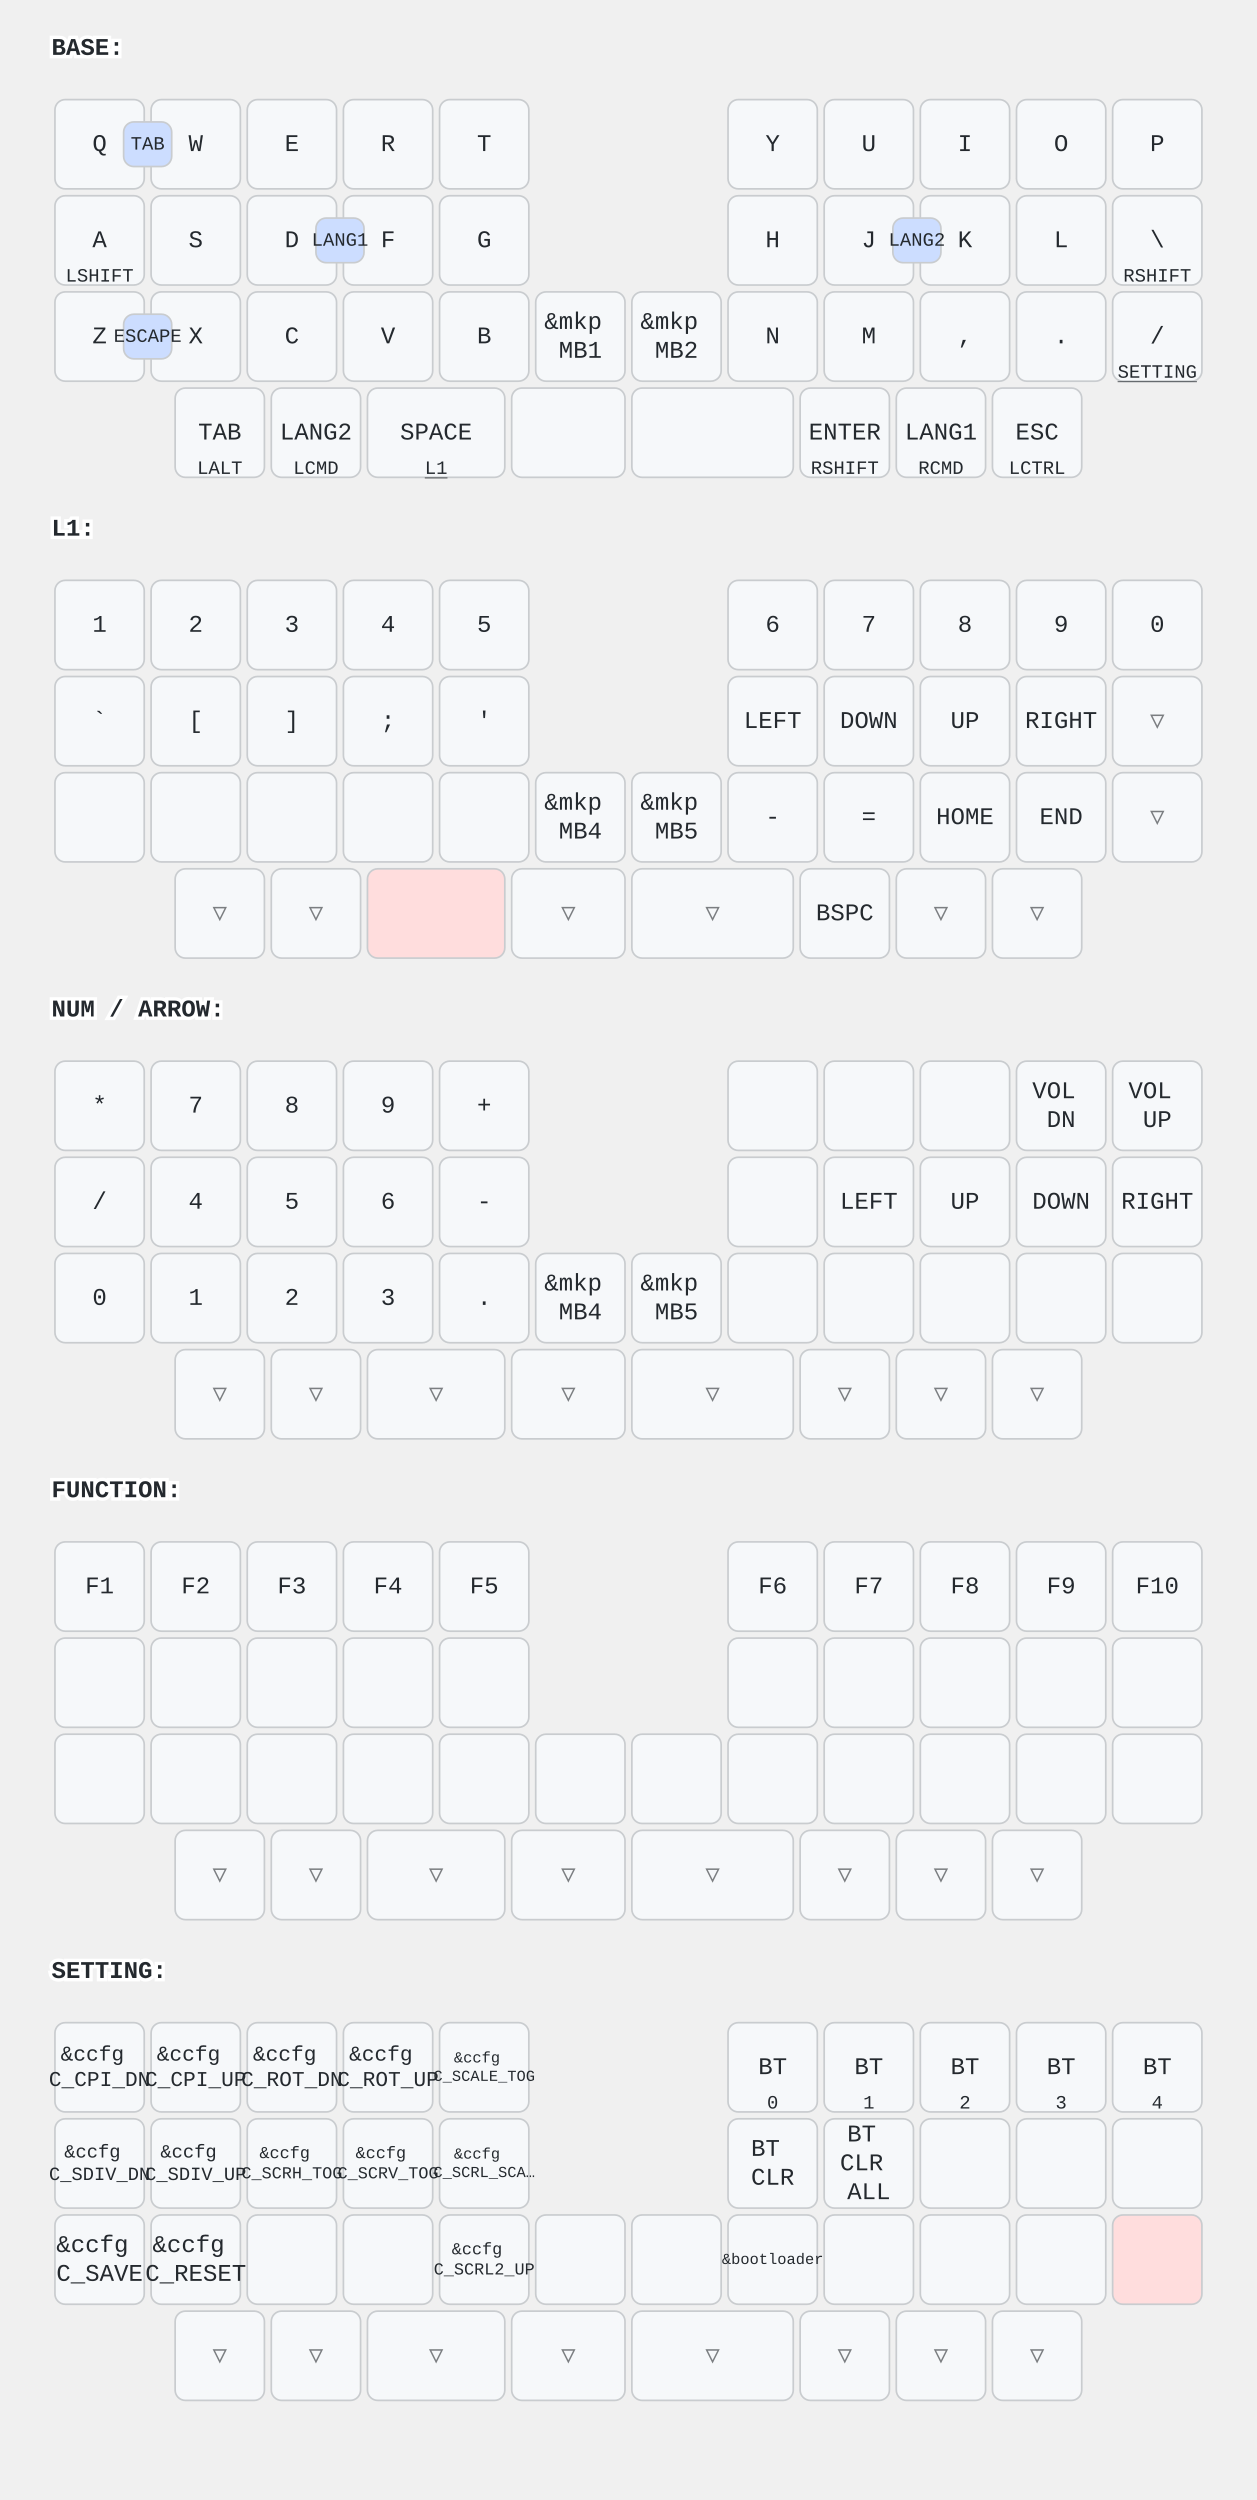
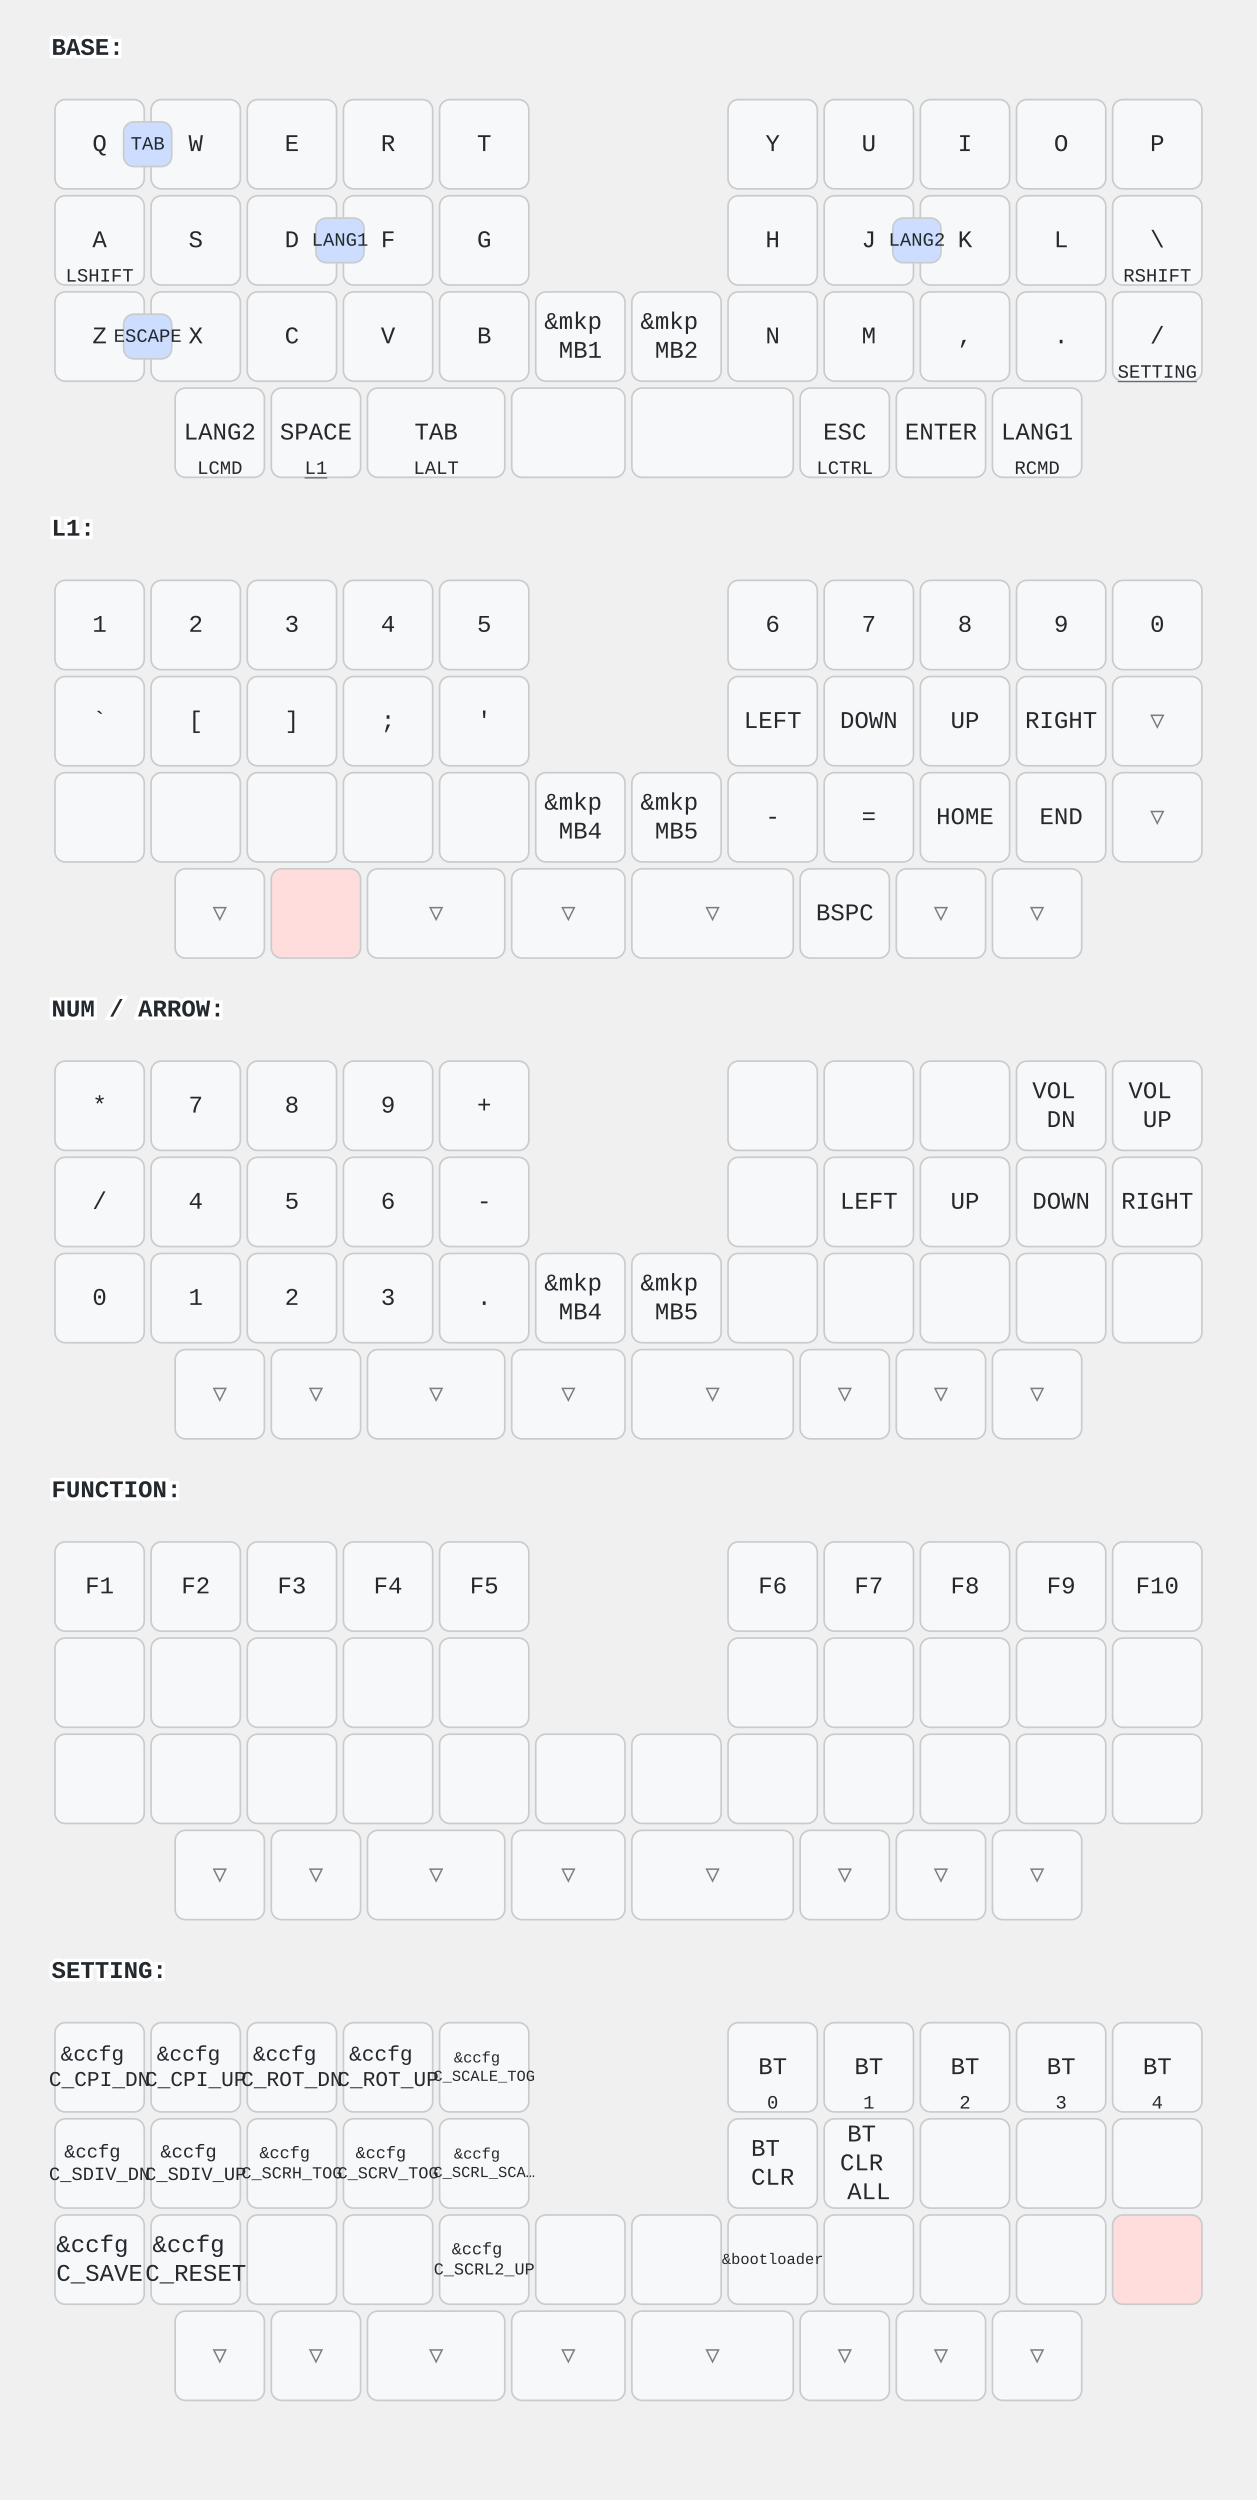
<svg xmlns="http://www.w3.org/2000/svg" width="732" height="1456" viewBox="0 0 732 1456" class="keymap">
  <style>/* inherit to force styles through use tags */
svg path {
    fill: inherit;
}

/* font and background color specifications */
svg.keymap {
    font-family: SFMono-Regular,Consolas,Liberation Mono,Menlo,monospace;
    font-size: 14px;
    font-kerning: normal;
    text-rendering: optimizeLegibility;
    fill: #24292e;
}

/* default key styling */
rect.key {
    fill: #f6f8fa;
}

rect.key, rect.combo {
    stroke: #c9cccf;
    stroke-width: 1;
}

/* default key side styling, only used is draw_key_sides is set */
rect.side {
    filter: brightness(90%);
}

/* color accent for combo boxes */
rect.combo, rect.combo-separate {
    fill: #cdf;
}

/* color accent for held keys */
rect.held, rect.combo.held {
    fill: #fdd;
}

/* color accent for ghost (optional) keys */
rect.ghost, rect.combo.ghost {
    stroke-dasharray: 4, 4;
    stroke-width: 2;
}

text {
    text-anchor: middle;
    dominant-baseline: middle;
}

/* styling for layer labels */
text.label {
    font-weight: bold;
    text-anchor: start;
    stroke: white;
    stroke-width: 4;
    paint-order: stroke;
}

/* styling for optional footer */
text.footer {
    text-anchor: end;
    dominant-baseline: auto;
    stroke: white;
    stroke-width: 4;
    paint-order: stroke;
}

/* styling for combo tap, and key non-tap label text */
text.combo, text.hold, text.shifted, text.left, text.right, text.tl, text.tr, text.bl, text.br {
    font-size: 11px;
}

text.hold, text.bl, text.br {
    text-anchor: middle;
    dominant-baseline: auto;
}

text.shifted, text.tl, text.tr {
    text-anchor: middle;
    dominant-baseline: hanging;
}

text.left, text.tl, text.bl {
    text-anchor: start;
}

text.right, text.tr, text.br {
    text-anchor: end;
}

text.layer-activator {
    text-decoration: underline;
}

/* styling for hold/shifted label text in combo box */
text.combo.hold, text.combo.shifted, text.combo.left, text.combo.right {
    font-size: 8px;
}

/* lighter symbol for transparent keys */
text.trans {
    fill: #7b7e81;
}

/* styling for combo dendrons */
path.combo {
    stroke-width: 1;
    stroke: gray;
    fill: none;
}

/* Start Tabler Icons Cleanup */
/* cannot use height/width with glyphs */
.icon-tabler &gt; path {
    fill: inherit;
    stroke: inherit;
    stroke-width: 2;
}
/* hide tabler's default box */
.icon-tabler &gt; path[stroke="none"][fill="none"] {
    visibility: hidden;
}
/* End Tabler Icons Cleanup */
</style>
  <g transform="translate(30, 0)" class="layer-BASE">
    <text x="0" y="28" class="label" id="BASE">BASE:</text>
    <g transform="translate(0, 56)">
      <g transform="translate(28, 28)" class="key keypos-0">
        <rect rx="6" ry="6" x="-26" y="-26" width="52" height="52" class="key" />
        <text x="0" y="0" class="key tap">Q</text>
      </g>
      <g transform="translate(84, 28)" class="key keypos-1">
        <rect rx="6" ry="6" x="-26" y="-26" width="52" height="52" class="key" />
        <text x="0" y="0" class="key tap">W</text>
      </g>
      <g transform="translate(140, 28)" class="key keypos-2">
        <rect rx="6" ry="6" x="-26" y="-26" width="52" height="52" class="key" />
        <text x="0" y="0" class="key tap">E</text>
      </g>
      <g transform="translate(196, 28)" class="key keypos-3">
        <rect rx="6" ry="6" x="-26" y="-26" width="52" height="52" class="key" />
        <text x="0" y="0" class="key tap">R</text>
      </g>
      <g transform="translate(252, 28)" class="key keypos-4">
        <rect rx="6" ry="6" x="-26" y="-26" width="52" height="52" class="key" />
        <text x="0" y="0" class="key tap">T</text>
      </g>
      <g transform="translate(420, 28)" class="key keypos-5">
        <rect rx="6" ry="6" x="-26" y="-26" width="52" height="52" class="key" />
        <text x="0" y="0" class="key tap">Y</text>
      </g>
      <g transform="translate(476, 28)" class="key keypos-6">
        <rect rx="6" ry="6" x="-26" y="-26" width="52" height="52" class="key" />
        <text x="0" y="0" class="key tap">U</text>
      </g>
      <g transform="translate(532, 28)" class="key keypos-7">
        <rect rx="6" ry="6" x="-26" y="-26" width="52" height="52" class="key" />
        <text x="0" y="0" class="key tap">I</text>
      </g>
      <g transform="translate(588, 28)" class="key keypos-8">
        <rect rx="6" ry="6" x="-26" y="-26" width="52" height="52" class="key" />
        <text x="0" y="0" class="key tap">O</text>
      </g>
      <g transform="translate(644, 28)" class="key keypos-9">
        <rect rx="6" ry="6" x="-26" y="-26" width="52" height="52" class="key" />
        <text x="0" y="0" class="key tap">P</text>
      </g>
      <g transform="translate(28, 84)" class="key keypos-10">
        <rect rx="6" ry="6" x="-26" y="-26" width="52" height="52" class="key" />
        <text x="0" y="0" class="key tap">A</text>
        <text x="0" y="24" class="key hold">LSHIFT</text>
      </g>
      <g transform="translate(84, 84)" class="key keypos-11">
        <rect rx="6" ry="6" x="-26" y="-26" width="52" height="52" class="key" />
        <text x="0" y="0" class="key tap">S</text>
      </g>
      <g transform="translate(140, 84)" class="key keypos-12">
        <rect rx="6" ry="6" x="-26" y="-26" width="52" height="52" class="key" />
        <text x="0" y="0" class="key tap">D</text>
      </g>
      <g transform="translate(196, 84)" class="key keypos-13">
        <rect rx="6" ry="6" x="-26" y="-26" width="52" height="52" class="key" />
        <text x="0" y="0" class="key tap">F</text>
      </g>
      <g transform="translate(252, 84)" class="key keypos-14">
        <rect rx="6" ry="6" x="-26" y="-26" width="52" height="52" class="key" />
        <text x="0" y="0" class="key tap">G</text>
      </g>
      <g transform="translate(420, 84)" class="key keypos-15">
        <rect rx="6" ry="6" x="-26" y="-26" width="52" height="52" class="key" />
        <text x="0" y="0" class="key tap">H</text>
      </g>
      <g transform="translate(476, 84)" class="key keypos-16">
        <rect rx="6" ry="6" x="-26" y="-26" width="52" height="52" class="key" />
        <text x="0" y="0" class="key tap">J</text>
      </g>
      <g transform="translate(532, 84)" class="key keypos-17">
        <rect rx="6" ry="6" x="-26" y="-26" width="52" height="52" class="key" />
        <text x="0" y="0" class="key tap">K</text>
      </g>
      <g transform="translate(588, 84)" class="key keypos-18">
        <rect rx="6" ry="6" x="-26" y="-26" width="52" height="52" class="key" />
        <text x="0" y="0" class="key tap">L</text>
      </g>
      <g transform="translate(644, 84)" class="key keypos-19">
        <rect rx="6" ry="6" x="-26" y="-26" width="52" height="52" class="key" />
        <text x="0" y="0" class="key tap">\</text>
        <text x="0" y="24" class="key hold">RSHIFT</text>
      </g>
      <g transform="translate(28, 140)" class="key keypos-20">
        <rect rx="6" ry="6" x="-26" y="-26" width="52" height="52" class="key" />
        <text x="0" y="0" class="key tap">Z</text>
      </g>
      <g transform="translate(84, 140)" class="key keypos-21">
        <rect rx="6" ry="6" x="-26" y="-26" width="52" height="52" class="key" />
        <text x="0" y="0" class="key tap">X</text>
      </g>
      <g transform="translate(140, 140)" class="key keypos-22">
        <rect rx="6" ry="6" x="-26" y="-26" width="52" height="52" class="key" />
        <text x="0" y="0" class="key tap">C</text>
      </g>
      <g transform="translate(196, 140)" class="key keypos-23">
        <rect rx="6" ry="6" x="-26" y="-26" width="52" height="52" class="key" />
        <text x="0" y="0" class="key tap">V</text>
      </g>
      <g transform="translate(252, 140)" class="key keypos-24">
        <rect rx="6" ry="6" x="-26" y="-26" width="52" height="52" class="key" />
        <text x="0" y="0" class="key tap">B</text>
      </g>
      <g transform="translate(308, 140)" class="key keypos-25">
        <rect rx="6" ry="6" x="-26" y="-26" width="52" height="52" class="key" />
        <text x="0" y="0" class="key tap">
          <tspan x="0" dy="-0.6em">&amp;mkp</tspan>
          <tspan x="0" dy="1.2em">MB1</tspan>
        </text>
      </g>
      <g transform="translate(364, 140)" class="key keypos-26">
        <rect rx="6" ry="6" x="-26" y="-26" width="52" height="52" class="key" />
        <text x="0" y="0" class="key tap">
          <tspan x="0" dy="-0.6em">&amp;mkp</tspan>
          <tspan x="0" dy="1.2em">MB2</tspan>
        </text>
      </g>
      <g transform="translate(420, 140)" class="key keypos-27">
        <rect rx="6" ry="6" x="-26" y="-26" width="52" height="52" class="key" />
        <text x="0" y="0" class="key tap">N</text>
      </g>
      <g transform="translate(476, 140)" class="key keypos-28">
        <rect rx="6" ry="6" x="-26" y="-26" width="52" height="52" class="key" />
        <text x="0" y="0" class="key tap">M</text>
      </g>
      <g transform="translate(532, 140)" class="key keypos-29">
        <rect rx="6" ry="6" x="-26" y="-26" width="52" height="52" class="key" />
        <text x="0" y="0" class="key tap">,</text>
      </g>
      <g transform="translate(588, 140)" class="key keypos-30">
        <rect rx="6" ry="6" x="-26" y="-26" width="52" height="52" class="key" />
        <text x="0" y="0" class="key tap">.</text>
      </g>
      <g transform="translate(644, 140)" class="key keypos-31">
        <rect rx="6" ry="6" x="-26" y="-26" width="52" height="52" class="key" />
        <text x="0" y="0" class="key tap">/</text>
        <a href="#SETTING">
          <text x="0" y="24" class="key hold layer-activator">SETTING</text>
        </a>
      </g>
      <g transform="translate(98, 196)" class="key keypos-32">
        <rect rx="6" ry="6" x="-26" y="-26" width="52" height="52" class="key" />
-         <text x="0" y="0" class="key tap">TAB</text>
-         <text x="0" y="24" class="key hold">LALT</text>
-       </g>
-       <g transform="translate(154, 196)" class="key keypos-33">
-         <rect rx="6" ry="6" x="-26" y="-26" width="52" height="52" class="key" />
        <text x="0" y="0" class="key tap">LANG2</text>
        <text x="0" y="24" class="key hold">LCMD</text>
      </g>
-       <g transform="translate(224, 196)" class="key keypos-34">
-         <rect rx="6" ry="6" x="-40" y="-26" width="80" height="52" class="key" />
+       <g transform="translate(154, 196)" class="key keypos-33">
+         <rect rx="6" ry="6" x="-26" y="-26" width="52" height="52" class="key" />
        <text x="0" y="0" class="key tap">SPACE</text>
        <a href="#L1">
          <text x="0" y="24" class="key hold layer-activator">L1</text>
        </a>
      </g>
+       <g transform="translate(224, 196)" class="key keypos-34">
+         <rect rx="6" ry="6" x="-40" y="-26" width="80" height="52" class="key" />
+         <text x="0" y="0" class="key tap">TAB</text>
+         <text x="0" y="24" class="key hold">LALT</text>
+       </g>
      <g transform="translate(301, 196)" class="key keypos-35">
        <rect rx="6" ry="6" x="-33" y="-26" width="66" height="52" class="key" />
      </g>
      <g transform="translate(385, 196)" class="key keypos-36">
        <rect rx="6" ry="6" x="-47" y="-26" width="94" height="52" class="key" />
      </g>
      <g transform="translate(462, 196)" class="key keypos-37">
        <rect rx="6" ry="6" x="-26" y="-26" width="52" height="52" class="key" />
+         <text x="0" y="0" class="key tap">ESC</text>
+         <text x="0" y="24" class="key hold">LCTRL</text>
+       </g>
+       <g transform="translate(518, 196)" class="key keypos-38">
+         <rect rx="6" ry="6" x="-26" y="-26" width="52" height="52" class="key" />
        <text x="0" y="0" class="key tap">ENTER</text>
-         <text x="0" y="24" class="key hold">RSHIFT</text>
-       </g>
-       <g transform="translate(518, 196)" class="key keypos-38">
+       </g>
+       <g transform="translate(574, 196)" class="key keypos-39">
        <rect rx="6" ry="6" x="-26" y="-26" width="52" height="52" class="key" />
        <text x="0" y="0" class="key tap">LANG1</text>
        <text x="0" y="24" class="key hold">RCMD</text>
-       </g>
-       <g transform="translate(574, 196)" class="key keypos-39">
-         <rect rx="6" ry="6" x="-26" y="-26" width="52" height="52" class="key" />
-         <text x="0" y="0" class="key tap">ESC</text>
-         <text x="0" y="24" class="key hold">LCTRL</text>
      </g>
      <g class="combo combopos-0">
        <rect rx="6" ry="6" x="154" y="71" width="28" height="26" class="combo" />
        <text x="168" y="84" class="combo tap">LANG1</text>
      </g>
      <g class="combo combopos-1">
        <rect rx="6" ry="6" x="490" y="71" width="28" height="26" class="combo" />
        <text x="504" y="84" class="combo tap">LANG2</text>
      </g>
      <g class="combo combopos-2">
        <rect rx="6" ry="6" x="42" y="127" width="28" height="26" class="combo" />
        <text x="56" y="140" class="combo tap">ESCAPE</text>
      </g>
      <g class="combo combopos-3">
        <rect rx="6" ry="6" x="42" y="15" width="28" height="26" class="combo" />
        <text x="56" y="28" class="combo tap">TAB</text>
      </g>
    </g>
  </g>
  <g transform="translate(30, 280)" class="layer-L1">
    <text x="0" y="28" class="label" id="L1">L1:</text>
    <g transform="translate(0, 56)">
      <g transform="translate(28, 28)" class="key keypos-0">
        <rect rx="6" ry="6" x="-26" y="-26" width="52" height="52" class="key" />
        <text x="0" y="0" class="key tap">1</text>
      </g>
      <g transform="translate(84, 28)" class="key keypos-1">
        <rect rx="6" ry="6" x="-26" y="-26" width="52" height="52" class="key" />
        <text x="0" y="0" class="key tap">2</text>
      </g>
      <g transform="translate(140, 28)" class="key keypos-2">
        <rect rx="6" ry="6" x="-26" y="-26" width="52" height="52" class="key" />
        <text x="0" y="0" class="key tap">3</text>
      </g>
      <g transform="translate(196, 28)" class="key keypos-3">
        <rect rx="6" ry="6" x="-26" y="-26" width="52" height="52" class="key" />
        <text x="0" y="0" class="key tap">4</text>
      </g>
      <g transform="translate(252, 28)" class="key keypos-4">
        <rect rx="6" ry="6" x="-26" y="-26" width="52" height="52" class="key" />
        <text x="0" y="0" class="key tap">5</text>
      </g>
      <g transform="translate(420, 28)" class="key keypos-5">
        <rect rx="6" ry="6" x="-26" y="-26" width="52" height="52" class="key" />
        <text x="0" y="0" class="key tap">6</text>
      </g>
      <g transform="translate(476, 28)" class="key keypos-6">
        <rect rx="6" ry="6" x="-26" y="-26" width="52" height="52" class="key" />
        <text x="0" y="0" class="key tap">7</text>
      </g>
      <g transform="translate(532, 28)" class="key keypos-7">
        <rect rx="6" ry="6" x="-26" y="-26" width="52" height="52" class="key" />
        <text x="0" y="0" class="key tap">8</text>
      </g>
      <g transform="translate(588, 28)" class="key keypos-8">
        <rect rx="6" ry="6" x="-26" y="-26" width="52" height="52" class="key" />
        <text x="0" y="0" class="key tap">9</text>
      </g>
      <g transform="translate(644, 28)" class="key keypos-9">
        <rect rx="6" ry="6" x="-26" y="-26" width="52" height="52" class="key" />
        <text x="0" y="0" class="key tap">0</text>
      </g>
      <g transform="translate(28, 84)" class="key keypos-10">
        <rect rx="6" ry="6" x="-26" y="-26" width="52" height="52" class="key" />
        <text x="0" y="0" class="key tap">`</text>
      </g>
      <g transform="translate(84, 84)" class="key keypos-11">
        <rect rx="6" ry="6" x="-26" y="-26" width="52" height="52" class="key" />
        <text x="0" y="0" class="key tap">[</text>
      </g>
      <g transform="translate(140, 84)" class="key keypos-12">
        <rect rx="6" ry="6" x="-26" y="-26" width="52" height="52" class="key" />
        <text x="0" y="0" class="key tap">]</text>
      </g>
      <g transform="translate(196, 84)" class="key keypos-13">
        <rect rx="6" ry="6" x="-26" y="-26" width="52" height="52" class="key" />
        <text x="0" y="0" class="key tap">;</text>
      </g>
      <g transform="translate(252, 84)" class="key keypos-14">
        <rect rx="6" ry="6" x="-26" y="-26" width="52" height="52" class="key" />
        <text x="0" y="0" class="key tap">'</text>
      </g>
      <g transform="translate(420, 84)" class="key keypos-15">
        <rect rx="6" ry="6" x="-26" y="-26" width="52" height="52" class="key" />
        <text x="0" y="0" class="key tap">LEFT</text>
      </g>
      <g transform="translate(476, 84)" class="key keypos-16">
        <rect rx="6" ry="6" x="-26" y="-26" width="52" height="52" class="key" />
        <text x="0" y="0" class="key tap">DOWN</text>
      </g>
      <g transform="translate(532, 84)" class="key keypos-17">
        <rect rx="6" ry="6" x="-26" y="-26" width="52" height="52" class="key" />
        <text x="0" y="0" class="key tap">UP</text>
      </g>
      <g transform="translate(588, 84)" class="key keypos-18">
        <rect rx="6" ry="6" x="-26" y="-26" width="52" height="52" class="key" />
        <text x="0" y="0" class="key tap">RIGHT</text>
      </g>
      <g transform="translate(644, 84)" class="key trans keypos-19">
        <rect rx="6" ry="6" x="-26" y="-26" width="52" height="52" class="key trans" />
        <text x="0" y="0" class="key trans tap">▽</text>
      </g>
      <g transform="translate(28, 140)" class="key keypos-20">
        <rect rx="6" ry="6" x="-26" y="-26" width="52" height="52" class="key" />
      </g>
      <g transform="translate(84, 140)" class="key keypos-21">
        <rect rx="6" ry="6" x="-26" y="-26" width="52" height="52" class="key" />
      </g>
      <g transform="translate(140, 140)" class="key keypos-22">
        <rect rx="6" ry="6" x="-26" y="-26" width="52" height="52" class="key" />
      </g>
      <g transform="translate(196, 140)" class="key keypos-23">
        <rect rx="6" ry="6" x="-26" y="-26" width="52" height="52" class="key" />
      </g>
      <g transform="translate(252, 140)" class="key keypos-24">
        <rect rx="6" ry="6" x="-26" y="-26" width="52" height="52" class="key" />
      </g>
      <g transform="translate(308, 140)" class="key keypos-25">
        <rect rx="6" ry="6" x="-26" y="-26" width="52" height="52" class="key" />
        <text x="0" y="0" class="key tap">
          <tspan x="0" dy="-0.6em">&amp;mkp</tspan>
          <tspan x="0" dy="1.2em">MB4</tspan>
        </text>
      </g>
      <g transform="translate(364, 140)" class="key keypos-26">
        <rect rx="6" ry="6" x="-26" y="-26" width="52" height="52" class="key" />
        <text x="0" y="0" class="key tap">
          <tspan x="0" dy="-0.6em">&amp;mkp</tspan>
          <tspan x="0" dy="1.2em">MB5</tspan>
        </text>
      </g>
      <g transform="translate(420, 140)" class="key keypos-27">
        <rect rx="6" ry="6" x="-26" y="-26" width="52" height="52" class="key" />
        <text x="0" y="0" class="key tap">-</text>
      </g>
      <g transform="translate(476, 140)" class="key keypos-28">
        <rect rx="6" ry="6" x="-26" y="-26" width="52" height="52" class="key" />
        <text x="0" y="0" class="key tap">=</text>
      </g>
      <g transform="translate(532, 140)" class="key keypos-29">
        <rect rx="6" ry="6" x="-26" y="-26" width="52" height="52" class="key" />
        <text x="0" y="0" class="key tap">HOME</text>
      </g>
      <g transform="translate(588, 140)" class="key keypos-30">
        <rect rx="6" ry="6" x="-26" y="-26" width="52" height="52" class="key" />
        <text x="0" y="0" class="key tap">END</text>
      </g>
      <g transform="translate(644, 140)" class="key trans keypos-31">
        <rect rx="6" ry="6" x="-26" y="-26" width="52" height="52" class="key trans" />
        <text x="0" y="0" class="key trans tap">▽</text>
      </g>
      <g transform="translate(98, 196)" class="key trans keypos-32">
        <rect rx="6" ry="6" x="-26" y="-26" width="52" height="52" class="key trans" />
        <text x="0" y="0" class="key trans tap">▽</text>
      </g>
-       <g transform="translate(154, 196)" class="key trans keypos-33">
-         <rect rx="6" ry="6" x="-26" y="-26" width="52" height="52" class="key trans" />
-         <text x="0" y="0" class="key trans tap">▽</text>
-       </g>
-       <g transform="translate(224, 196)" class="key held keypos-34">
-         <rect rx="6" ry="6" x="-40" y="-26" width="80" height="52" class="key held" />
+       <g transform="translate(154, 196)" class="key held keypos-33">
+         <rect rx="6" ry="6" x="-26" y="-26" width="52" height="52" class="key held" />
+       </g>
+       <g transform="translate(224, 196)" class="key trans keypos-34">
+         <rect rx="6" ry="6" x="-40" y="-26" width="80" height="52" class="key trans" />
+         <text x="0" y="0" class="key trans tap">▽</text>
      </g>
      <g transform="translate(301, 196)" class="key trans keypos-35">
        <rect rx="6" ry="6" x="-33" y="-26" width="66" height="52" class="key trans" />
        <text x="0" y="0" class="key trans tap">▽</text>
      </g>
      <g transform="translate(385, 196)" class="key trans keypos-36">
        <rect rx="6" ry="6" x="-47" y="-26" width="94" height="52" class="key trans" />
        <text x="0" y="0" class="key trans tap">▽</text>
      </g>
      <g transform="translate(462, 196)" class="key keypos-37">
        <rect rx="6" ry="6" x="-26" y="-26" width="52" height="52" class="key" />
        <text x="0" y="0" class="key tap">BSPC</text>
      </g>
      <g transform="translate(518, 196)" class="key trans keypos-38">
        <rect rx="6" ry="6" x="-26" y="-26" width="52" height="52" class="key trans" />
        <text x="0" y="0" class="key trans tap">▽</text>
      </g>
      <g transform="translate(574, 196)" class="key trans keypos-39">
        <rect rx="6" ry="6" x="-26" y="-26" width="52" height="52" class="key trans" />
        <text x="0" y="0" class="key trans tap">▽</text>
      </g>
    </g>
  </g>
  <g transform="translate(30, 560)" class="layer-NUM / ARROW">
    <text x="0" y="28" class="label" id="NUM--ARROW">NUM / ARROW:</text>
    <g transform="translate(0, 56)">
      <g transform="translate(28, 28)" class="key keypos-0">
        <rect rx="6" ry="6" x="-26" y="-26" width="52" height="52" class="key" />
        <text x="0" y="0" class="key tap">*</text>
      </g>
      <g transform="translate(84, 28)" class="key keypos-1">
        <rect rx="6" ry="6" x="-26" y="-26" width="52" height="52" class="key" />
        <text x="0" y="0" class="key tap">7</text>
      </g>
      <g transform="translate(140, 28)" class="key keypos-2">
        <rect rx="6" ry="6" x="-26" y="-26" width="52" height="52" class="key" />
        <text x="0" y="0" class="key tap">8</text>
      </g>
      <g transform="translate(196, 28)" class="key keypos-3">
        <rect rx="6" ry="6" x="-26" y="-26" width="52" height="52" class="key" />
        <text x="0" y="0" class="key tap">9</text>
      </g>
      <g transform="translate(252, 28)" class="key keypos-4">
        <rect rx="6" ry="6" x="-26" y="-26" width="52" height="52" class="key" />
        <text x="0" y="0" class="key tap">+</text>
      </g>
      <g transform="translate(420, 28)" class="key keypos-5">
        <rect rx="6" ry="6" x="-26" y="-26" width="52" height="52" class="key" />
      </g>
      <g transform="translate(476, 28)" class="key keypos-6">
        <rect rx="6" ry="6" x="-26" y="-26" width="52" height="52" class="key" />
      </g>
      <g transform="translate(532, 28)" class="key keypos-7">
        <rect rx="6" ry="6" x="-26" y="-26" width="52" height="52" class="key" />
      </g>
      <g transform="translate(588, 28)" class="key keypos-8">
        <rect rx="6" ry="6" x="-26" y="-26" width="52" height="52" class="key" />
        <text x="0" y="0" class="key tap">
          <tspan x="0" dy="-0.6em">VOL</tspan>
          <tspan x="0" dy="1.2em">DN</tspan>
        </text>
      </g>
      <g transform="translate(644, 28)" class="key keypos-9">
        <rect rx="6" ry="6" x="-26" y="-26" width="52" height="52" class="key" />
        <text x="0" y="0" class="key tap">
          <tspan x="0" dy="-0.6em">VOL</tspan>
          <tspan x="0" dy="1.2em">UP</tspan>
        </text>
      </g>
      <g transform="translate(28, 84)" class="key keypos-10">
        <rect rx="6" ry="6" x="-26" y="-26" width="52" height="52" class="key" />
        <text x="0" y="0" class="key tap">/</text>
      </g>
      <g transform="translate(84, 84)" class="key keypos-11">
        <rect rx="6" ry="6" x="-26" y="-26" width="52" height="52" class="key" />
        <text x="0" y="0" class="key tap">4</text>
      </g>
      <g transform="translate(140, 84)" class="key keypos-12">
        <rect rx="6" ry="6" x="-26" y="-26" width="52" height="52" class="key" />
        <text x="0" y="0" class="key tap">5</text>
      </g>
      <g transform="translate(196, 84)" class="key keypos-13">
        <rect rx="6" ry="6" x="-26" y="-26" width="52" height="52" class="key" />
        <text x="0" y="0" class="key tap">6</text>
      </g>
      <g transform="translate(252, 84)" class="key keypos-14">
        <rect rx="6" ry="6" x="-26" y="-26" width="52" height="52" class="key" />
        <text x="0" y="0" class="key tap">-</text>
      </g>
      <g transform="translate(420, 84)" class="key keypos-15">
        <rect rx="6" ry="6" x="-26" y="-26" width="52" height="52" class="key" />
      </g>
      <g transform="translate(476, 84)" class="key keypos-16">
        <rect rx="6" ry="6" x="-26" y="-26" width="52" height="52" class="key" />
        <text x="0" y="0" class="key tap">LEFT</text>
      </g>
      <g transform="translate(532, 84)" class="key keypos-17">
        <rect rx="6" ry="6" x="-26" y="-26" width="52" height="52" class="key" />
        <text x="0" y="0" class="key tap">UP</text>
      </g>
      <g transform="translate(588, 84)" class="key keypos-18">
        <rect rx="6" ry="6" x="-26" y="-26" width="52" height="52" class="key" />
        <text x="0" y="0" class="key tap">DOWN</text>
      </g>
      <g transform="translate(644, 84)" class="key keypos-19">
        <rect rx="6" ry="6" x="-26" y="-26" width="52" height="52" class="key" />
        <text x="0" y="0" class="key tap">RIGHT</text>
      </g>
      <g transform="translate(28, 140)" class="key keypos-20">
        <rect rx="6" ry="6" x="-26" y="-26" width="52" height="52" class="key" />
        <text x="0" y="0" class="key tap">0</text>
      </g>
      <g transform="translate(84, 140)" class="key keypos-21">
        <rect rx="6" ry="6" x="-26" y="-26" width="52" height="52" class="key" />
        <text x="0" y="0" class="key tap">1</text>
      </g>
      <g transform="translate(140, 140)" class="key keypos-22">
        <rect rx="6" ry="6" x="-26" y="-26" width="52" height="52" class="key" />
        <text x="0" y="0" class="key tap">2</text>
      </g>
      <g transform="translate(196, 140)" class="key keypos-23">
        <rect rx="6" ry="6" x="-26" y="-26" width="52" height="52" class="key" />
        <text x="0" y="0" class="key tap">3</text>
      </g>
      <g transform="translate(252, 140)" class="key keypos-24">
        <rect rx="6" ry="6" x="-26" y="-26" width="52" height="52" class="key" />
        <text x="0" y="0" class="key tap">.</text>
      </g>
      <g transform="translate(308, 140)" class="key keypos-25">
        <rect rx="6" ry="6" x="-26" y="-26" width="52" height="52" class="key" />
        <text x="0" y="0" class="key tap">
          <tspan x="0" dy="-0.6em">&amp;mkp</tspan>
          <tspan x="0" dy="1.2em">MB4</tspan>
        </text>
      </g>
      <g transform="translate(364, 140)" class="key keypos-26">
        <rect rx="6" ry="6" x="-26" y="-26" width="52" height="52" class="key" />
        <text x="0" y="0" class="key tap">
          <tspan x="0" dy="-0.6em">&amp;mkp</tspan>
          <tspan x="0" dy="1.2em">MB5</tspan>
        </text>
      </g>
      <g transform="translate(420, 140)" class="key keypos-27">
        <rect rx="6" ry="6" x="-26" y="-26" width="52" height="52" class="key" />
      </g>
      <g transform="translate(476, 140)" class="key keypos-28">
        <rect rx="6" ry="6" x="-26" y="-26" width="52" height="52" class="key" />
      </g>
      <g transform="translate(532, 140)" class="key keypos-29">
        <rect rx="6" ry="6" x="-26" y="-26" width="52" height="52" class="key" />
      </g>
      <g transform="translate(588, 140)" class="key keypos-30">
        <rect rx="6" ry="6" x="-26" y="-26" width="52" height="52" class="key" />
      </g>
      <g transform="translate(644, 140)" class="key keypos-31">
        <rect rx="6" ry="6" x="-26" y="-26" width="52" height="52" class="key" />
      </g>
      <g transform="translate(98, 196)" class="key trans keypos-32">
        <rect rx="6" ry="6" x="-26" y="-26" width="52" height="52" class="key trans" />
        <text x="0" y="0" class="key trans tap">▽</text>
      </g>
      <g transform="translate(154, 196)" class="key trans keypos-33">
        <rect rx="6" ry="6" x="-26" y="-26" width="52" height="52" class="key trans" />
        <text x="0" y="0" class="key trans tap">▽</text>
      </g>
      <g transform="translate(224, 196)" class="key trans keypos-34">
        <rect rx="6" ry="6" x="-40" y="-26" width="80" height="52" class="key trans" />
        <text x="0" y="0" class="key trans tap">▽</text>
      </g>
      <g transform="translate(301, 196)" class="key trans keypos-35">
        <rect rx="6" ry="6" x="-33" y="-26" width="66" height="52" class="key trans" />
        <text x="0" y="0" class="key trans tap">▽</text>
      </g>
      <g transform="translate(385, 196)" class="key trans keypos-36">
        <rect rx="6" ry="6" x="-47" y="-26" width="94" height="52" class="key trans" />
        <text x="0" y="0" class="key trans tap">▽</text>
      </g>
      <g transform="translate(462, 196)" class="key trans keypos-37">
        <rect rx="6" ry="6" x="-26" y="-26" width="52" height="52" class="key trans" />
        <text x="0" y="0" class="key trans tap">▽</text>
      </g>
      <g transform="translate(518, 196)" class="key trans keypos-38">
        <rect rx="6" ry="6" x="-26" y="-26" width="52" height="52" class="key trans" />
        <text x="0" y="0" class="key trans tap">▽</text>
      </g>
      <g transform="translate(574, 196)" class="key trans keypos-39">
        <rect rx="6" ry="6" x="-26" y="-26" width="52" height="52" class="key trans" />
        <text x="0" y="0" class="key trans tap">▽</text>
      </g>
    </g>
  </g>
  <g transform="translate(30, 840)" class="layer-FUNCTION">
    <text x="0" y="28" class="label" id="FUNCTION">FUNCTION:</text>
    <g transform="translate(0, 56)">
      <g transform="translate(28, 28)" class="key keypos-0">
        <rect rx="6" ry="6" x="-26" y="-26" width="52" height="52" class="key" />
        <text x="0" y="0" class="key tap">F1</text>
      </g>
      <g transform="translate(84, 28)" class="key keypos-1">
        <rect rx="6" ry="6" x="-26" y="-26" width="52" height="52" class="key" />
        <text x="0" y="0" class="key tap">F2</text>
      </g>
      <g transform="translate(140, 28)" class="key keypos-2">
        <rect rx="6" ry="6" x="-26" y="-26" width="52" height="52" class="key" />
        <text x="0" y="0" class="key tap">F3</text>
      </g>
      <g transform="translate(196, 28)" class="key keypos-3">
        <rect rx="6" ry="6" x="-26" y="-26" width="52" height="52" class="key" />
        <text x="0" y="0" class="key tap">F4</text>
      </g>
      <g transform="translate(252, 28)" class="key keypos-4">
        <rect rx="6" ry="6" x="-26" y="-26" width="52" height="52" class="key" />
        <text x="0" y="0" class="key tap">F5</text>
      </g>
      <g transform="translate(420, 28)" class="key keypos-5">
        <rect rx="6" ry="6" x="-26" y="-26" width="52" height="52" class="key" />
        <text x="0" y="0" class="key tap">F6</text>
      </g>
      <g transform="translate(476, 28)" class="key keypos-6">
        <rect rx="6" ry="6" x="-26" y="-26" width="52" height="52" class="key" />
        <text x="0" y="0" class="key tap">F7</text>
      </g>
      <g transform="translate(532, 28)" class="key keypos-7">
        <rect rx="6" ry="6" x="-26" y="-26" width="52" height="52" class="key" />
        <text x="0" y="0" class="key tap">F8</text>
      </g>
      <g transform="translate(588, 28)" class="key keypos-8">
        <rect rx="6" ry="6" x="-26" y="-26" width="52" height="52" class="key" />
        <text x="0" y="0" class="key tap">F9</text>
      </g>
      <g transform="translate(644, 28)" class="key keypos-9">
        <rect rx="6" ry="6" x="-26" y="-26" width="52" height="52" class="key" />
        <text x="0" y="0" class="key tap">F10</text>
      </g>
      <g transform="translate(28, 84)" class="key keypos-10">
        <rect rx="6" ry="6" x="-26" y="-26" width="52" height="52" class="key" />
      </g>
      <g transform="translate(84, 84)" class="key keypos-11">
        <rect rx="6" ry="6" x="-26" y="-26" width="52" height="52" class="key" />
      </g>
      <g transform="translate(140, 84)" class="key keypos-12">
        <rect rx="6" ry="6" x="-26" y="-26" width="52" height="52" class="key" />
      </g>
      <g transform="translate(196, 84)" class="key keypos-13">
        <rect rx="6" ry="6" x="-26" y="-26" width="52" height="52" class="key" />
      </g>
      <g transform="translate(252, 84)" class="key keypos-14">
        <rect rx="6" ry="6" x="-26" y="-26" width="52" height="52" class="key" />
      </g>
      <g transform="translate(420, 84)" class="key keypos-15">
        <rect rx="6" ry="6" x="-26" y="-26" width="52" height="52" class="key" />
      </g>
      <g transform="translate(476, 84)" class="key keypos-16">
        <rect rx="6" ry="6" x="-26" y="-26" width="52" height="52" class="key" />
      </g>
      <g transform="translate(532, 84)" class="key keypos-17">
        <rect rx="6" ry="6" x="-26" y="-26" width="52" height="52" class="key" />
      </g>
      <g transform="translate(588, 84)" class="key keypos-18">
        <rect rx="6" ry="6" x="-26" y="-26" width="52" height="52" class="key" />
      </g>
      <g transform="translate(644, 84)" class="key keypos-19">
        <rect rx="6" ry="6" x="-26" y="-26" width="52" height="52" class="key" />
      </g>
      <g transform="translate(28, 140)" class="key keypos-20">
        <rect rx="6" ry="6" x="-26" y="-26" width="52" height="52" class="key" />
      </g>
      <g transform="translate(84, 140)" class="key keypos-21">
        <rect rx="6" ry="6" x="-26" y="-26" width="52" height="52" class="key" />
      </g>
      <g transform="translate(140, 140)" class="key keypos-22">
        <rect rx="6" ry="6" x="-26" y="-26" width="52" height="52" class="key" />
      </g>
      <g transform="translate(196, 140)" class="key keypos-23">
        <rect rx="6" ry="6" x="-26" y="-26" width="52" height="52" class="key" />
      </g>
      <g transform="translate(252, 140)" class="key keypos-24">
        <rect rx="6" ry="6" x="-26" y="-26" width="52" height="52" class="key" />
      </g>
      <g transform="translate(308, 140)" class="key keypos-25">
        <rect rx="6" ry="6" x="-26" y="-26" width="52" height="52" class="key" />
      </g>
      <g transform="translate(364, 140)" class="key keypos-26">
        <rect rx="6" ry="6" x="-26" y="-26" width="52" height="52" class="key" />
      </g>
      <g transform="translate(420, 140)" class="key keypos-27">
        <rect rx="6" ry="6" x="-26" y="-26" width="52" height="52" class="key" />
      </g>
      <g transform="translate(476, 140)" class="key keypos-28">
        <rect rx="6" ry="6" x="-26" y="-26" width="52" height="52" class="key" />
      </g>
      <g transform="translate(532, 140)" class="key keypos-29">
        <rect rx="6" ry="6" x="-26" y="-26" width="52" height="52" class="key" />
      </g>
      <g transform="translate(588, 140)" class="key keypos-30">
        <rect rx="6" ry="6" x="-26" y="-26" width="52" height="52" class="key" />
      </g>
      <g transform="translate(644, 140)" class="key keypos-31">
        <rect rx="6" ry="6" x="-26" y="-26" width="52" height="52" class="key" />
      </g>
      <g transform="translate(98, 196)" class="key trans keypos-32">
        <rect rx="6" ry="6" x="-26" y="-26" width="52" height="52" class="key trans" />
        <text x="0" y="0" class="key trans tap">▽</text>
      </g>
      <g transform="translate(154, 196)" class="key trans keypos-33">
        <rect rx="6" ry="6" x="-26" y="-26" width="52" height="52" class="key trans" />
        <text x="0" y="0" class="key trans tap">▽</text>
      </g>
      <g transform="translate(224, 196)" class="key trans keypos-34">
        <rect rx="6" ry="6" x="-40" y="-26" width="80" height="52" class="key trans" />
        <text x="0" y="0" class="key trans tap">▽</text>
      </g>
      <g transform="translate(301, 196)" class="key trans keypos-35">
        <rect rx="6" ry="6" x="-33" y="-26" width="66" height="52" class="key trans" />
        <text x="0" y="0" class="key trans tap">▽</text>
      </g>
      <g transform="translate(385, 196)" class="key trans keypos-36">
        <rect rx="6" ry="6" x="-47" y="-26" width="94" height="52" class="key trans" />
        <text x="0" y="0" class="key trans tap">▽</text>
      </g>
      <g transform="translate(462, 196)" class="key trans keypos-37">
        <rect rx="6" ry="6" x="-26" y="-26" width="52" height="52" class="key trans" />
        <text x="0" y="0" class="key trans tap">▽</text>
      </g>
      <g transform="translate(518, 196)" class="key trans keypos-38">
        <rect rx="6" ry="6" x="-26" y="-26" width="52" height="52" class="key trans" />
        <text x="0" y="0" class="key trans tap">▽</text>
      </g>
      <g transform="translate(574, 196)" class="key trans keypos-39">
        <rect rx="6" ry="6" x="-26" y="-26" width="52" height="52" class="key trans" />
        <text x="0" y="0" class="key trans tap">▽</text>
      </g>
    </g>
  </g>
  <g transform="translate(30, 1120)" class="layer-SETTING">
    <text x="0" y="28" class="label" id="SETTING">SETTING:</text>
    <g transform="translate(0, 56)">
      <g transform="translate(28, 28)" class="key keypos-0">
        <rect rx="6" ry="6" x="-26" y="-26" width="52" height="52" class="key" />
        <text x="0" y="0" class="key tap">
          <tspan x="0" dy="-0.6em" style="font-size: 88%">&amp;ccfg</tspan>
          <tspan x="0" dy="1.2em" style="font-size: 88%">C_CPI_DN</tspan>
        </text>
      </g>
      <g transform="translate(84, 28)" class="key keypos-1">
        <rect rx="6" ry="6" x="-26" y="-26" width="52" height="52" class="key" />
        <text x="0" y="0" class="key tap">
          <tspan x="0" dy="-0.6em" style="font-size: 88%">&amp;ccfg</tspan>
          <tspan x="0" dy="1.2em" style="font-size: 88%">C_CPI_UP</tspan>
        </text>
      </g>
      <g transform="translate(140, 28)" class="key keypos-2">
        <rect rx="6" ry="6" x="-26" y="-26" width="52" height="52" class="key" />
        <text x="0" y="0" class="key tap">
          <tspan x="0" dy="-0.6em" style="font-size: 88%">&amp;ccfg</tspan>
          <tspan x="0" dy="1.2em" style="font-size: 88%">C_ROT_DN</tspan>
        </text>
      </g>
      <g transform="translate(196, 28)" class="key keypos-3">
        <rect rx="6" ry="6" x="-26" y="-26" width="52" height="52" class="key" />
        <text x="0" y="0" class="key tap">
          <tspan x="0" dy="-0.6em" style="font-size: 88%">&amp;ccfg</tspan>
          <tspan x="0" dy="1.2em" style="font-size: 88%">C_ROT_UP</tspan>
        </text>
      </g>
      <g transform="translate(252, 28)" class="key keypos-4">
        <rect rx="6" ry="6" x="-26" y="-26" width="52" height="52" class="key" />
        <text x="0" y="0" class="key tap">
          <tspan x="0" dy="-0.6em" style="font-size: 64%">&amp;ccfg</tspan>
          <tspan x="0" dy="1.2em" style="font-size: 64%">C_SCALE_TOG</tspan>
        </text>
      </g>
      <g transform="translate(420, 28)" class="key keypos-5">
        <rect rx="6" ry="6" x="-26" y="-26" width="52" height="52" class="key" />
        <text x="0" y="0" class="key tap">BT</text>
        <text x="0" y="24" class="key hold">0</text>
      </g>
      <g transform="translate(476, 28)" class="key keypos-6">
        <rect rx="6" ry="6" x="-26" y="-26" width="52" height="52" class="key" />
        <text x="0" y="0" class="key tap">BT</text>
        <text x="0" y="24" class="key hold">1</text>
      </g>
      <g transform="translate(532, 28)" class="key keypos-7">
        <rect rx="6" ry="6" x="-26" y="-26" width="52" height="52" class="key" />
        <text x="0" y="0" class="key tap">BT</text>
        <text x="0" y="24" class="key hold">2</text>
      </g>
      <g transform="translate(588, 28)" class="key keypos-8">
        <rect rx="6" ry="6" x="-26" y="-26" width="52" height="52" class="key" />
        <text x="0" y="0" class="key tap">BT</text>
        <text x="0" y="24" class="key hold">3</text>
      </g>
      <g transform="translate(644, 28)" class="key keypos-9">
        <rect rx="6" ry="6" x="-26" y="-26" width="52" height="52" class="key" />
        <text x="0" y="0" class="key tap">BT</text>
        <text x="0" y="24" class="key hold">4</text>
      </g>
      <g transform="translate(28, 84)" class="key keypos-10">
        <rect rx="6" ry="6" x="-26" y="-26" width="52" height="52" class="key" />
        <text x="0" y="0" class="key tap">
          <tspan x="0" dy="-0.6em" style="font-size: 78%">&amp;ccfg</tspan>
          <tspan x="0" dy="1.2em" style="font-size: 78%">C_SDIV_DN</tspan>
        </text>
      </g>
      <g transform="translate(84, 84)" class="key keypos-11">
        <rect rx="6" ry="6" x="-26" y="-26" width="52" height="52" class="key" />
        <text x="0" y="0" class="key tap">
          <tspan x="0" dy="-0.6em" style="font-size: 78%">&amp;ccfg</tspan>
          <tspan x="0" dy="1.2em" style="font-size: 78%">C_SDIV_UP</tspan>
        </text>
      </g>
      <g transform="translate(140, 84)" class="key keypos-12">
        <rect rx="6" ry="6" x="-26" y="-26" width="52" height="52" class="key" />
        <text x="0" y="0" class="key tap">
          <tspan x="0" dy="-0.6em" style="font-size: 70%">&amp;ccfg</tspan>
          <tspan x="0" dy="1.2em" style="font-size: 70%">C_SCRH_TOG</tspan>
        </text>
      </g>
      <g transform="translate(196, 84)" class="key keypos-13">
        <rect rx="6" ry="6" x="-26" y="-26" width="52" height="52" class="key" />
        <text x="0" y="0" class="key tap">
          <tspan x="0" dy="-0.6em" style="font-size: 70%">&amp;ccfg</tspan>
          <tspan x="0" dy="1.2em" style="font-size: 70%">C_SCRV_TOG</tspan>
        </text>
      </g>
      <g transform="translate(252, 84)" class="key keypos-14">
        <rect rx="6" ry="6" x="-26" y="-26" width="52" height="52" class="key" />
        <text x="0" y="0" class="key tap">
          <tspan x="0" dy="-0.6em" style="font-size: 64%">&amp;ccfg</tspan>
          <tspan x="0" dy="1.2em" style="font-size: 64%">C_SCRL_SCA…</tspan>
        </text>
      </g>
      <g transform="translate(420, 84)" class="key keypos-15">
        <rect rx="6" ry="6" x="-26" y="-26" width="52" height="52" class="key" />
        <text x="0" y="0" class="key tap">
          <tspan x="0" dy="-0.6em">BT</tspan>
          <tspan x="0" dy="1.2em">CLR</tspan>
        </text>
      </g>
      <g transform="translate(476, 84)" class="key keypos-16">
        <rect rx="6" ry="6" x="-26" y="-26" width="52" height="52" class="key" />
        <text x="0" y="0" class="key tap">
          <tspan x="0" dy="-1.2em">BT</tspan>
          <tspan x="0" dy="1.2em">CLR</tspan>
          <tspan x="0" dy="1.2em">ALL</tspan>
        </text>
      </g>
      <g transform="translate(532, 84)" class="key keypos-17">
        <rect rx="6" ry="6" x="-26" y="-26" width="52" height="52" class="key" />
      </g>
      <g transform="translate(588, 84)" class="key keypos-18">
        <rect rx="6" ry="6" x="-26" y="-26" width="52" height="52" class="key" />
      </g>
      <g transform="translate(644, 84)" class="key keypos-19">
        <rect rx="6" ry="6" x="-26" y="-26" width="52" height="52" class="key" />
      </g>
      <g transform="translate(28, 140)" class="key keypos-20">
        <rect rx="6" ry="6" x="-26" y="-26" width="52" height="52" class="key" />
        <text x="0" y="0" class="key tap">
          <tspan x="0" dy="-0.6em">&amp;ccfg</tspan>
          <tspan x="0" dy="1.2em">C_SAVE</tspan>
        </text>
      </g>
      <g transform="translate(84, 140)" class="key keypos-21">
        <rect rx="6" ry="6" x="-26" y="-26" width="52" height="52" class="key" />
        <text x="0" y="0" class="key tap">
          <tspan x="0" dy="-0.6em">&amp;ccfg</tspan>
          <tspan x="0" dy="1.2em">C_RESET</tspan>
        </text>
      </g>
      <g transform="translate(140, 140)" class="key keypos-22">
        <rect rx="6" ry="6" x="-26" y="-26" width="52" height="52" class="key" />
      </g>
      <g transform="translate(196, 140)" class="key keypos-23">
        <rect rx="6" ry="6" x="-26" y="-26" width="52" height="52" class="key" />
      </g>
      <g transform="translate(252, 140)" class="key keypos-24">
        <rect rx="6" ry="6" x="-26" y="-26" width="52" height="52" class="key" />
        <text x="0" y="0" class="key tap">
          <tspan x="0" dy="-0.6em" style="font-size: 70%">&amp;ccfg</tspan>
          <tspan x="0" dy="1.2em" style="font-size: 70%">C_SCRL2_UP</tspan>
        </text>
      </g>
      <g transform="translate(308, 140)" class="key keypos-25">
        <rect rx="6" ry="6" x="-26" y="-26" width="52" height="52" class="key" />
      </g>
      <g transform="translate(364, 140)" class="key keypos-26">
        <rect rx="6" ry="6" x="-26" y="-26" width="52" height="52" class="key" />
      </g>
      <g transform="translate(420, 140)" class="key keypos-27">
        <rect rx="6" ry="6" x="-26" y="-26" width="52" height="52" class="key" />
        <text x="0" y="0" class="key tap">
          <tspan style="font-size: 64%">&amp;bootloader</tspan>
        </text>
      </g>
      <g transform="translate(476, 140)" class="key keypos-28">
        <rect rx="6" ry="6" x="-26" y="-26" width="52" height="52" class="key" />
      </g>
      <g transform="translate(532, 140)" class="key keypos-29">
        <rect rx="6" ry="6" x="-26" y="-26" width="52" height="52" class="key" />
      </g>
      <g transform="translate(588, 140)" class="key keypos-30">
        <rect rx="6" ry="6" x="-26" y="-26" width="52" height="52" class="key" />
      </g>
      <g transform="translate(644, 140)" class="key held keypos-31">
        <rect rx="6" ry="6" x="-26" y="-26" width="52" height="52" class="key held" />
      </g>
      <g transform="translate(98, 196)" class="key trans keypos-32">
        <rect rx="6" ry="6" x="-26" y="-26" width="52" height="52" class="key trans" />
        <text x="0" y="0" class="key trans tap">▽</text>
      </g>
      <g transform="translate(154, 196)" class="key trans keypos-33">
        <rect rx="6" ry="6" x="-26" y="-26" width="52" height="52" class="key trans" />
        <text x="0" y="0" class="key trans tap">▽</text>
      </g>
      <g transform="translate(224, 196)" class="key trans keypos-34">
        <rect rx="6" ry="6" x="-40" y="-26" width="80" height="52" class="key trans" />
        <text x="0" y="0" class="key trans tap">▽</text>
      </g>
      <g transform="translate(301, 196)" class="key trans keypos-35">
        <rect rx="6" ry="6" x="-33" y="-26" width="66" height="52" class="key trans" />
        <text x="0" y="0" class="key trans tap">▽</text>
      </g>
      <g transform="translate(385, 196)" class="key trans keypos-36">
        <rect rx="6" ry="6" x="-47" y="-26" width="94" height="52" class="key trans" />
        <text x="0" y="0" class="key trans tap">▽</text>
      </g>
      <g transform="translate(462, 196)" class="key trans keypos-37">
        <rect rx="6" ry="6" x="-26" y="-26" width="52" height="52" class="key trans" />
        <text x="0" y="0" class="key trans tap">▽</text>
      </g>
      <g transform="translate(518, 196)" class="key trans keypos-38">
        <rect rx="6" ry="6" x="-26" y="-26" width="52" height="52" class="key trans" />
        <text x="0" y="0" class="key trans tap">▽</text>
      </g>
      <g transform="translate(574, 196)" class="key trans keypos-39">
        <rect rx="6" ry="6" x="-26" y="-26" width="52" height="52" class="key trans" />
        <text x="0" y="0" class="key trans tap">▽</text>
      </g>
    </g>
  </g>
</svg>
